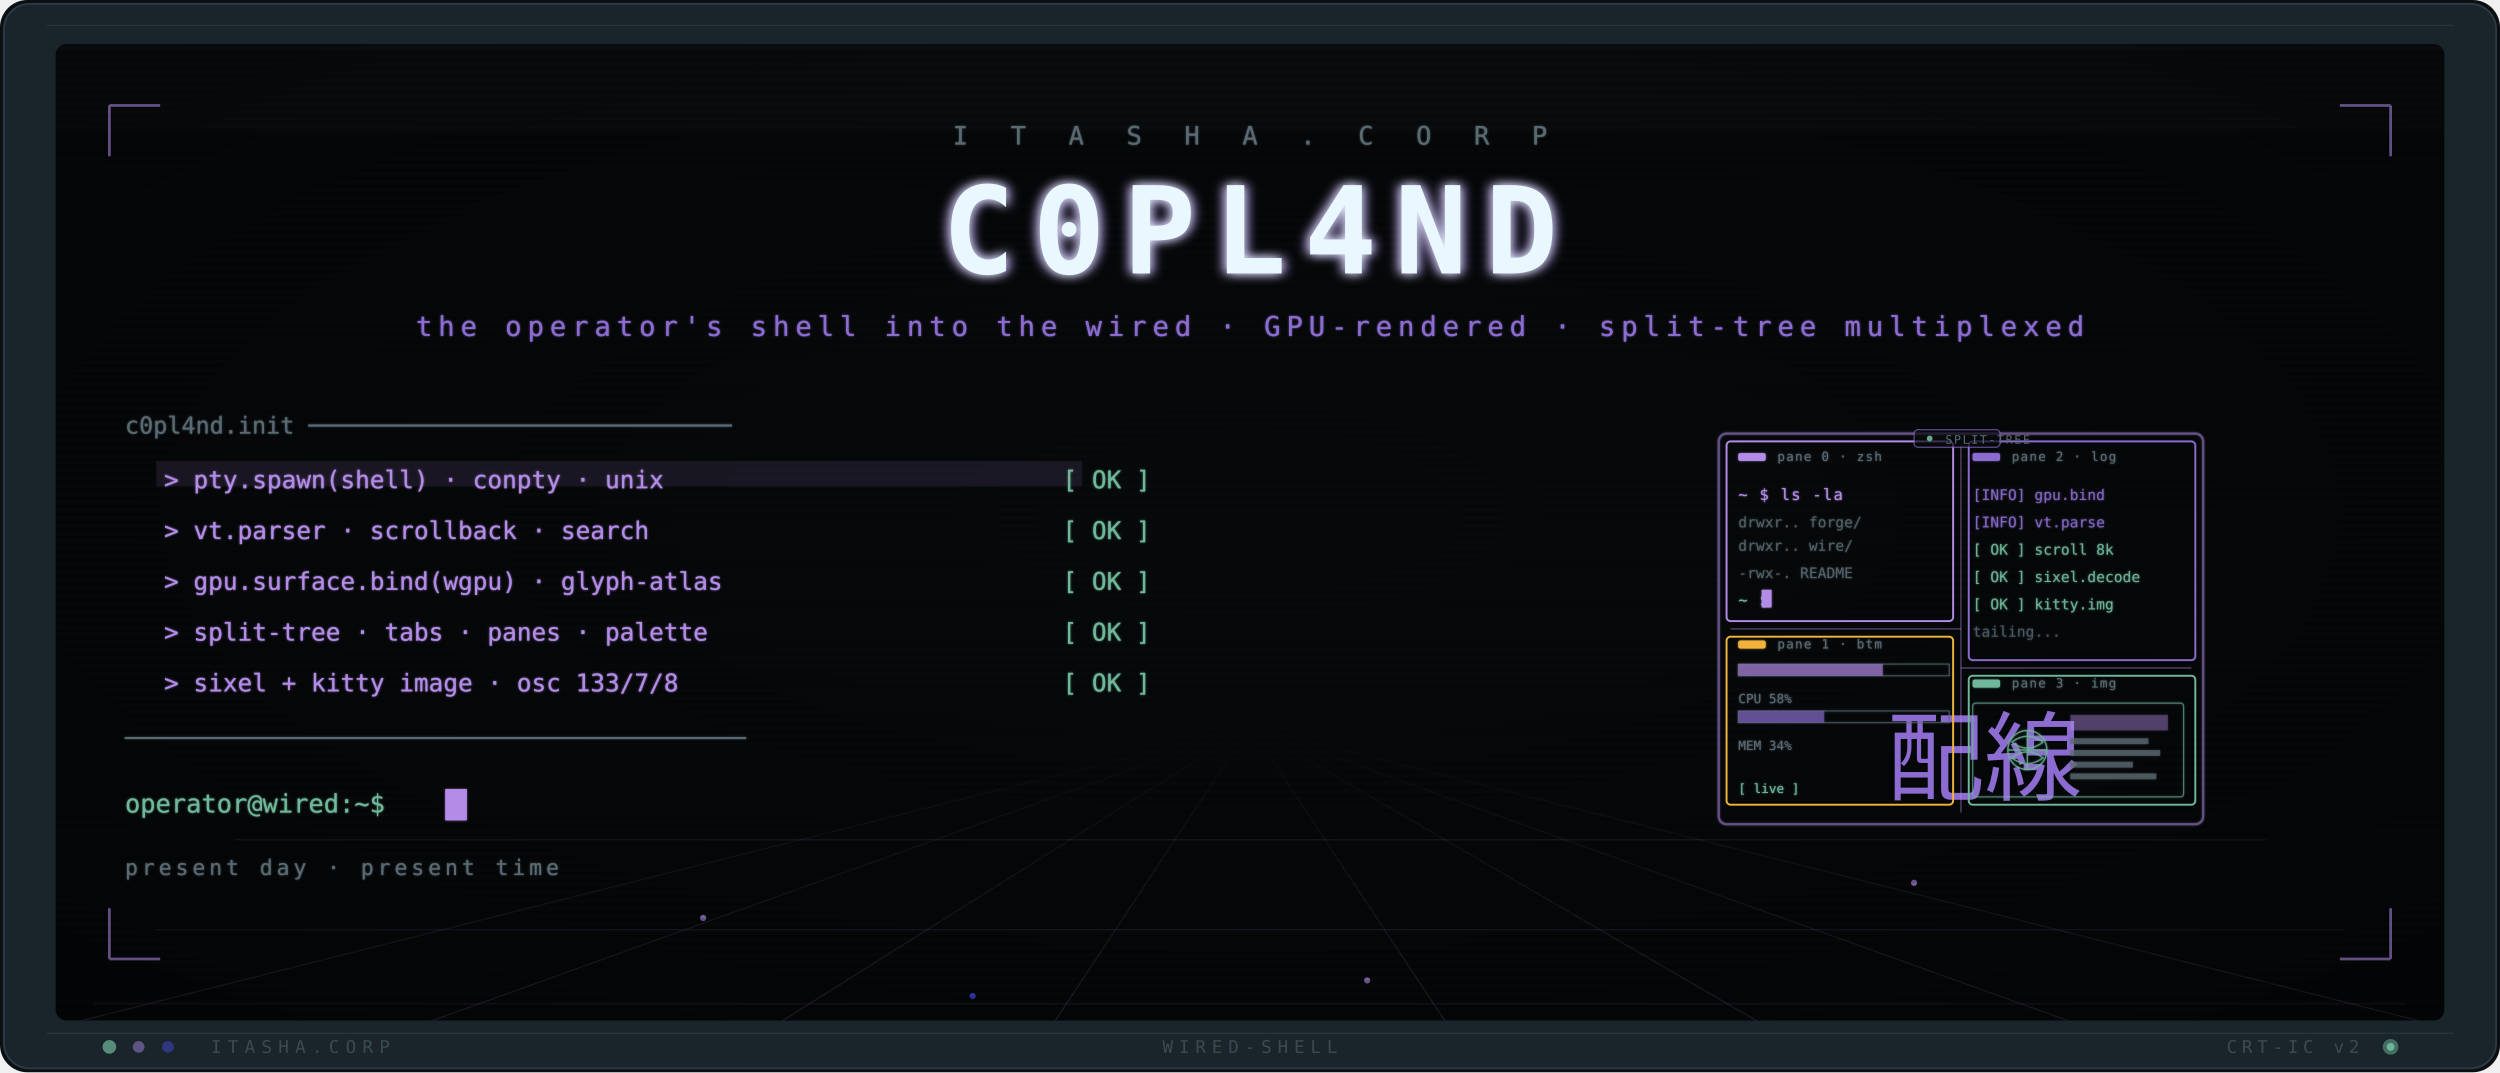
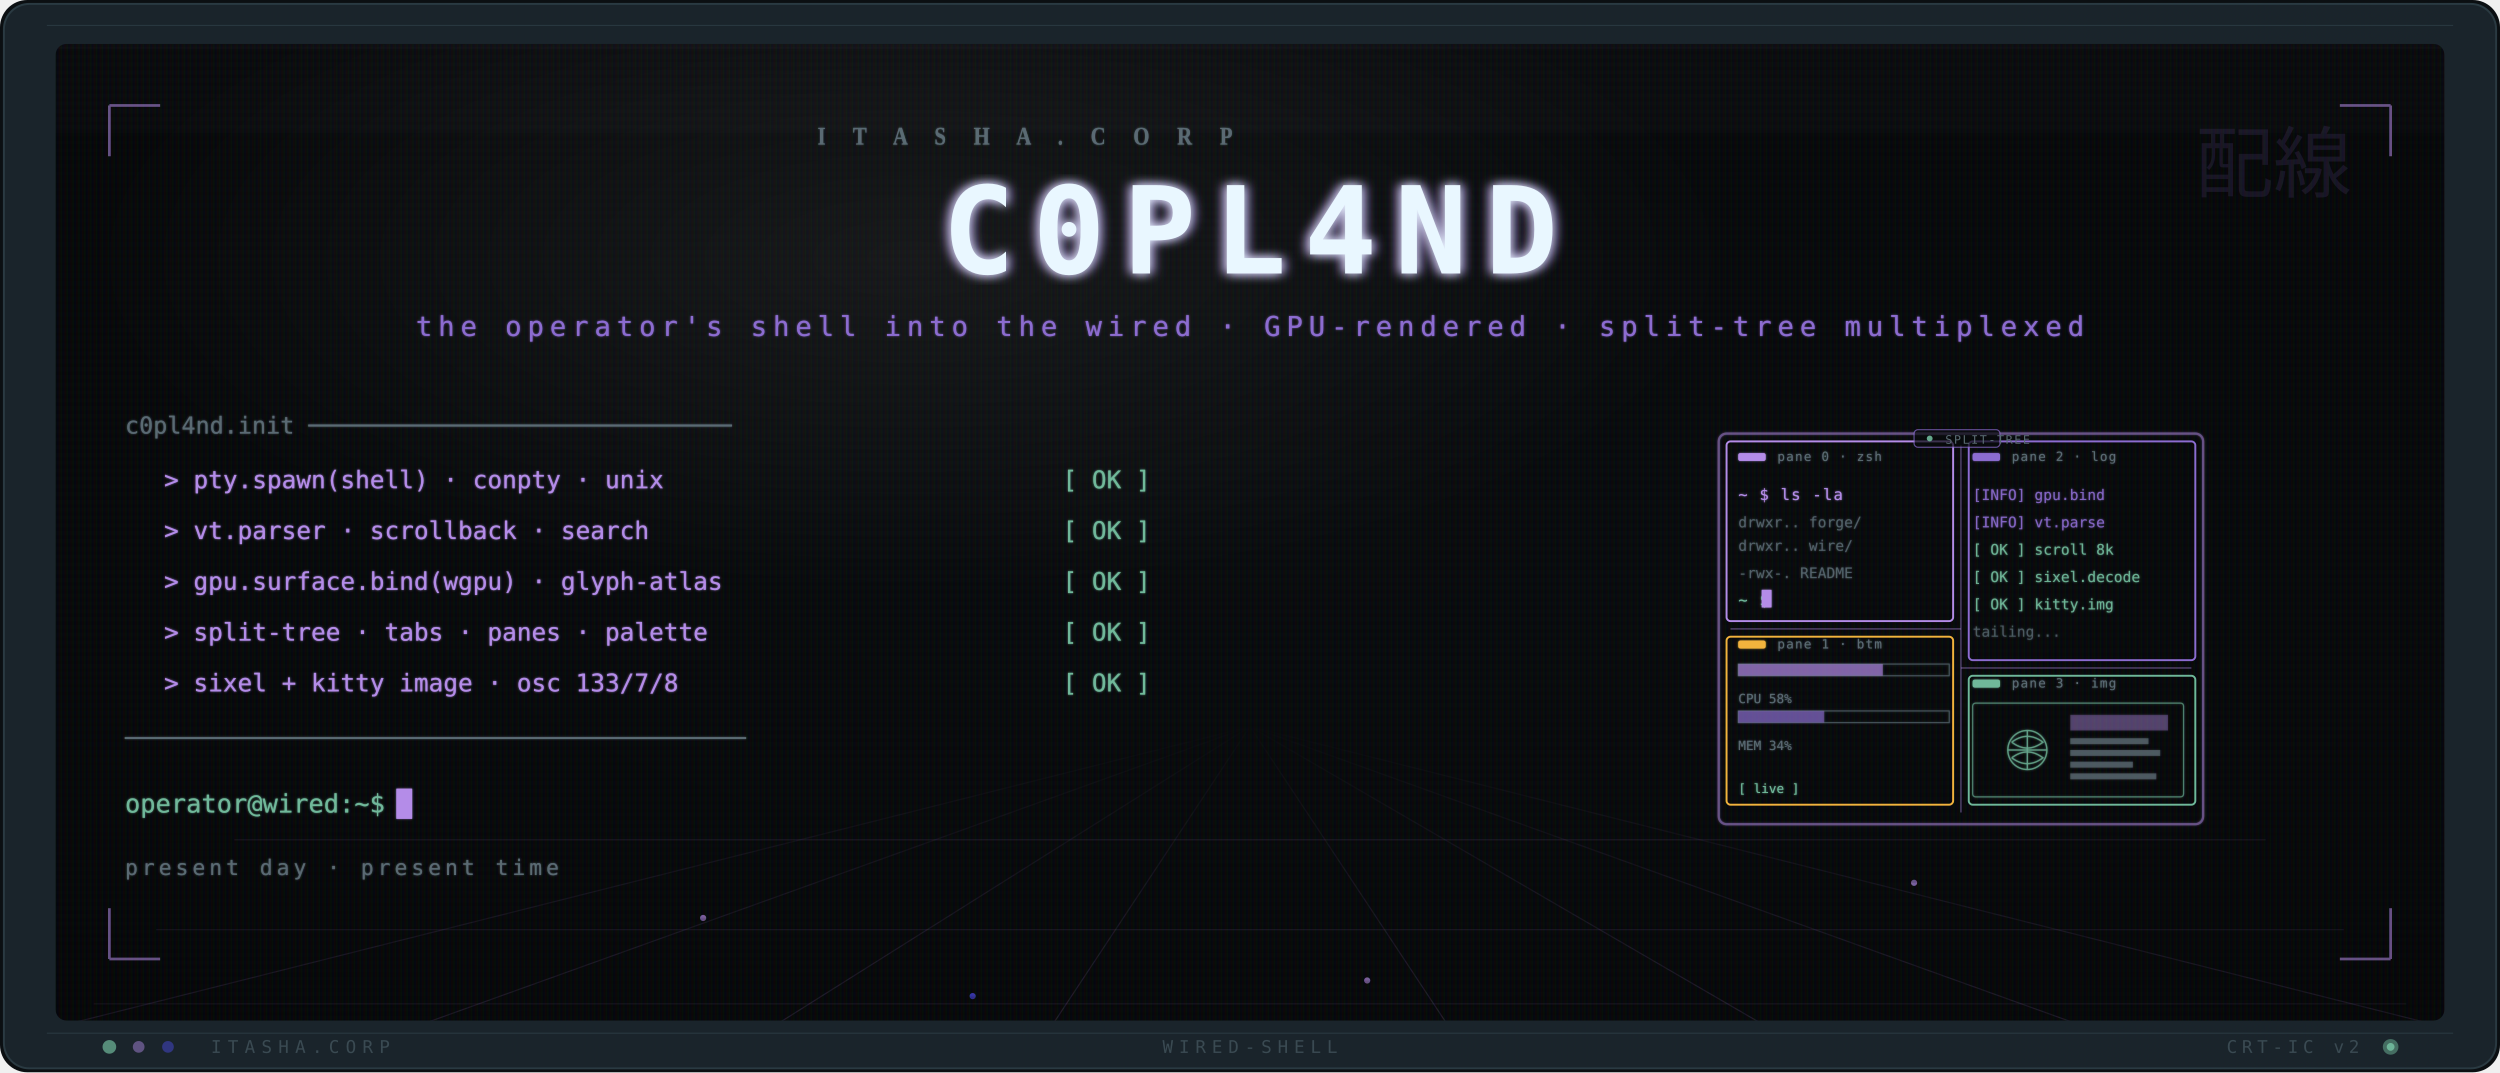
<svg xmlns="http://www.w3.org/2000/svg" viewBox="0 0 1280 549" width="1280" height="549" role="img" aria-label="C0PL4ND — a cross-platform GPU terminal with split-tree multiplexing, the operator's shell into the wired">
  <defs>
    <pattern id="scan" patternUnits="userSpaceOnUse" width="1280" height="4">
      <rect width="1280" height="2" fill="transparent" />
      <rect y="2" width="1280" height="2" fill="rgba(0,0,0,0.16)" />
    </pattern>
    <radialGradient id="vig" cx="50%" cy="48%" r="72%">
      <stop offset="0%" stop-color="transparent" />
      <stop offset="100%" stop-color="rgba(0,0,0,0.5)" />
    </radialGradient>
    <linearGradient id="grid" x1="0" y1="0" x2="0" y2="1">
      <stop offset="0%" stop-color="#B48CE8" stop-opacity="0" />
      <stop offset="100%" stop-color="#B48CE8" stop-opacity="0.5" />
    </linearGradient>
    <filter id="phos">
      <feGaussianBlur in="SourceGraphic" stdDeviation="0.7" result="b" />
      <feMerge>
        <feMergeNode in="b" />
        <feMergeNode in="SourceGraphic" />
      </feMerge>
    </filter>
    <filter id="soft">
      <feGaussianBlur stdDeviation="2.4" />
    </filter>
    <filter id="glow">
      <feGaussianBlur stdDeviation="2.6" result="b" />
      <feMerge>
        <feMergeNode in="b" />
        <feMergeNode in="SourceGraphic" />
      </feMerge>
    </filter>
    <clipPath id="sc">
      <rect x="28" y="22" width="1224" height="501" rx="6" />
    </clipPath>
+     <radialGradient id="glass" cx="36%" cy="22%" r="62%">
+       <stop offset="0%" stop-color="#ffffff" stop-opacity="0.06" />
+       <stop offset="55%" stop-color="#ffffff" stop-opacity="0" />
+     </radialGradient>
+     <pattern id="phosmask" width="3" height="1" patternUnits="userSpaceOnUse">
+       <rect width="1" height="1" x="0" fill="#ff2a2a" />
+       <rect width="1" height="1" x="1" fill="#2aff2a" />
+       <rect width="1" height="1" x="2" fill="#2a2aff" />
+     </pattern>
  </defs>
  <style>
    text { font-family: 'SF Mono','Fira Code','Cascadia Code','JetBrains Mono',Consolas,monospace; }
    @keyframes sweep { 0% { transform: translateY(0); } 100% { transform: translateY(501px); } }
    @keyframes flicker { 0%,96%,100% { opacity: 1; } 97% { opacity: 0.97; } 98% { opacity: 0.995; } }
    @keyframes bootReveal { 0% { opacity: 0; } 100% { opacity: 0.92; } }
    @keyframes curBlink { 0%,50% { opacity: 1; } 51%,100% { opacity: 0; } }
    @keyframes heartbeat { 0%,100% { transform: scale(1); opacity: 0.55; } 15% { transform: scale(1.3); opacity: 0.95; } 30% { transform: scale(1); opacity: 0.55; } 50% { transform: scale(1.1); opacity: 0.8; } }
    @keyframes edgeGlow { 0% { stroke-dashoffset: 3450; } 100% { stroke-dashoffset: 0; } }
    @keyframes phosphorBloom { 0%,100% { opacity: 0; } 50% { opacity: 0.02; } }
    @keyframes nodeBlink { 0%,100% { opacity: 0.9; } 50% { opacity: 0.35; } }
    @keyframes kanjiPulse { 0%,100% { opacity: 0.1; } 50% { opacity: 0.2; } }
    @keyframes rollBar { 0% { transform: translateY(-70px); } 100% { transform: translateY(540px); } }
    @keyframes dataBlink { 0%,100% { opacity: 0.12; } 50% { opacity: 0.7; } }
    @keyframes titleGlitch { 0%,90%,100% { transform: translate(0,0); } 91% { transform: translate(-2px,1px); } 94% { transform: translate(2px,-1px); } 97% { transform: translate(-1px,0); } }
    @keyframes paneFocus { 0%,100% { opacity: 0.4; } 50% { opacity: 1; } }
    @keyframes paneRing { 0%,18%,100% { opacity: 0; } 6% { opacity: 0.5; } }
    @keyframes liveBlink { 0%,100% { opacity: 0.5; } 50% { opacity: 1; } }
-     @keyframes readHead { 0% { transform: translateY(0); opacity: 0; } 12% { opacity: 0.5; } 88% { opacity: 0.5; } 100% { transform: translateY(132px); opacity: 0; } }
    @keyframes okPulse { 0%,100% { opacity: 0.5; } 50% { opacity: 1; } }
+     @keyframes linePulse { 0%,100% { opacity: 0.8; } 50% { opacity: 1; } }
    @keyframes titleBreathe { 0%,100% { opacity: 1; } 50% { opacity: 0.85; } }
+     @keyframes crtBlank { 0%,90% { opacity: 0; } 91.5% { opacity: 1; } 97% { opacity: 1; } 98.6% { opacity: 0; } 100% { opacity: 0; } }
+     @keyframes crtLine { 0%,89.5% { opacity: 0; transform: scaleY(1); } 90.4% { opacity: 0.95; transform: scaleY(0.03); } 91.4% { opacity: 0; transform: scaleY(0.01); } 97.4% { opacity: 0; transform: scaleY(0.02); } 98.2% { opacity: 0.95; transform: scaleY(0.08); } 99.2% { opacity: 0; transform: scaleY(1); } 100% { opacity: 0; } }
    @media (prefers-reduced-motion: reduce) { * { animation: none !important; } }
  </style>
  <rect x="0" y="0" width="1280" height="549" rx="14" fill="#0b0f12" />
  <rect x="2" y="2" width="1276" height="545" rx="13" fill="#1a242b" stroke="#2a3a42" stroke-width="1" />
  <line x1="24" y1="13" x2="1256" y2="13" stroke="#2a3a42" stroke-width="0.5" />
  <line x1="24" y1="529" x2="1256" y2="529" stroke="#2a3a42" stroke-width="0.5" />
  <rect x="28" y="22" width="1224" height="501" rx="6" fill="#070a0c" />
  <g clip-path="url(#sc)">
    <g stroke="url(#grid)" stroke-width="0.6" opacity="0.5">
      <line x1="640" y1="372" x2="40" y2="523" />
      <line x1="640" y1="372" x2="220" y2="523" />
      <line x1="640" y1="372" x2="400" y2="523" />
      <line x1="640" y1="372" x2="540" y2="523" />
      <line x1="640" y1="372" x2="640" y2="523" />
      <line x1="640" y1="372" x2="740" y2="523" />
      <line x1="640" y1="372" x2="900" y2="523" />
      <line x1="640" y1="372" x2="1060" y2="523" />
      <line x1="640" y1="372" x2="1240" y2="523" />
    </g>
    <g stroke="#B48CE8" stroke-width="0.5" opacity="0.2">
      <line x1="120" y1="430" x2="1160" y2="430" />
      <line x1="80" y1="476" x2="1200" y2="476" />
      <line x1="48" y1="514" x2="1232" y2="514" />
    </g>
    <g fill="#B48CE8">
      <circle cx="360" cy="470" r="1.6" style="animation: dataBlink 2.6s ease-in-out 0s infinite;" />
      <circle cx="700" cy="502" r="1.6" style="animation: dataBlink 3.1s ease-in-out 0.8s infinite;" />
      <circle cx="980" cy="452" r="1.6" style="animation: dataBlink 2.4s ease-in-out 1.4s infinite;" />
      <circle cx="498" cy="510" r="1.6" fill="#5050ff" style="animation: dataBlink 3.4s ease-in-out 2s infinite;" />
    </g>
    <rect x="28" y="22" width="1224" height="46" fill="#cdb6ee" opacity="0.035" style="animation: rollBar 7s linear infinite;" />
    <rect x="28" y="22" width="1224" height="3" fill="#B48CE8" opacity="0.05" style="animation: sweep 9s linear infinite;" />
    <rect x="28" y="22" width="1224" height="501" fill="#ffffff" opacity="0" style="animation: phosphorBloom 8s ease-in-out infinite;" />
  </g>
  <rect x="28" y="22" width="1224" height="501" rx="6" fill="url(#scan)" />
  <rect x="28" y="22" width="1224" height="501" rx="6" fill="url(#vig)" />
+   <rect x="28" y="22" width="1224" height="501" rx="6" fill="url(#phosmask)" opacity="0.04" />
+   <rect x="28" y="22" width="1224" height="501" rx="6" fill="url(#glass)" />
  <rect x="28" y="22" width="1224" height="501" rx="6" fill="none" stroke="#B48CE8" stroke-width="1" opacity="0.07" stroke-dasharray="22,3428" style="animation: edgeGlow 11s linear infinite;" />
  <rect x="28" y="22" width="1224" height="501" rx="6" fill="none" stroke="#1a242b" />
  <g stroke="#B48CE8" stroke-width="1.4" fill="none" opacity="0.55">
    <path d="M56 54 h26 M56 54 v26" />
    <path d="M1224 54 h-26 M1224 54 v26" />
    <path d="M56 491 h26 M56 491 v-26" />
    <path d="M1224 491 h-26 M1224 491 v-26" />
  </g>
+   <text x="1204" y="98" text-anchor="end" font-size="40" fill="#8c6cd0" opacity="0.13" font-family="'Noto Sans JP','Yu Gothic','Hiragino Sans',sans-serif" style="animation: kanjiPulse 6s ease-in-out infinite;">配線</text>
  <g style="animation: flicker 7s infinite;">
-     <text x="640" y="74" text-anchor="middle" font-size="13" fill="#5a6b73" letter-spacing="7" filter="url(#phos)" style="animation: titleBreathe 6s ease-in-out infinite;">I T A S H A . C O R P</text>
+     <text x="640" y="74" text-anchor="middle" font-size="13" fill="#5a6b73" letter-spacing="7" filter="url(#phos)" style="font-family: 'Times New Roman','Times','Matisse',serif; font-weight: 700; transform: scaleX(0.82); transform-origin: 640px 74px; animation: titleBreathe 6s ease-in-out infinite;">I T A S H A . C O R P</text>
    <g font-size="62" font-weight="bold" letter-spacing="9" text-anchor="middle">
      <text x="643" y="140" fill="#8c6cd0" opacity="0.5" filter="url(#soft)" style="animation: titleGlitch 5.5s steps(1) infinite; transform-origin: 640px 140px;">C0PL4ND</text>
      <text x="637" y="140" fill="#B48CE8" opacity="0.5" filter="url(#soft)" style="animation: titleGlitch 6.3s steps(1) 0.1s infinite; transform-origin: 640px 140px;">C0PL4ND</text>
      <text x="640" y="140" fill="#e9f7ff" filter="url(#glow)" style="animation: titleBreathe 4s ease-in-out infinite;">C0PL4ND</text>
    </g>
    <text x="640" y="172" text-anchor="middle" font-size="14" fill="#8c6cd0" letter-spacing="3" filter="url(#phos)">the operator's shell into the wired · GPU-rendered · split-tree multiplexed</text>
    <g filter="url(#phos)">
-       <rect x="80" y="236" width="474" height="13" fill="#B48CE8" opacity="0.06" style="animation: readHead 4.5s ease-in-out infinite;" />
      <text x="64" y="222" font-size="12" fill="#5a6b73">c0pl4nd.init ──────────────────────────────</text>
-       <text x="84" y="250" font-size="12.5" fill="#B48CE8" style="animation: bootReveal 0.35s ease-out 0.2s both;">&gt; pty.spawn(shell) · conpty · unix</text>
+       <text x="84" y="250" font-size="12.5" fill="#B48CE8" style="animation: bootReveal 0.35s ease-out 0.2s both;, linePulse 3.6s ease-in-out 0.0s infinite">&gt; pty.spawn(shell) · conpty · unix</text>
      <text x="544" y="250" font-size="12.5" fill="#6fb89a" style="animation: bootReveal 0.35s ease-out 0.2s both, okPulse 2s ease-in-out 0.6s infinite;">[ OK ]</text>
-       <text x="84" y="276" font-size="12.5" fill="#B48CE8" style="animation: bootReveal 0.35s ease-out 0.5s both;">&gt; vt.parser · scrollback · search</text>
+       <text x="84" y="276" font-size="12.5" fill="#B48CE8" style="animation: bootReveal 0.35s ease-out 0.5s both;, linePulse 3.6s ease-in-out 0.4s infinite">&gt; vt.parser · scrollback · search</text>
      <text x="544" y="276" font-size="12.5" fill="#6fb89a" style="animation: bootReveal 0.35s ease-out 0.5s both, okPulse 2s ease-in-out 1.0s infinite;">[ OK ]</text>
-       <text x="84" y="302" font-size="12.5" fill="#B48CE8" style="animation: bootReveal 0.35s ease-out 0.8s both;">&gt; gpu.surface.bind(wgpu) · glyph-atlas</text>
+       <text x="84" y="302" font-size="12.5" fill="#B48CE8" style="animation: bootReveal 0.35s ease-out 0.8s both;, linePulse 3.6s ease-in-out 0.8s infinite">&gt; gpu.surface.bind(wgpu) · glyph-atlas</text>
      <text x="544" y="302" font-size="12.5" fill="#6fb89a" style="animation: bootReveal 0.35s ease-out 0.8s both, okPulse 2s ease-in-out 1.4s infinite;">[ OK ]</text>
-       <text x="84" y="328" font-size="12.5" fill="#B48CE8" style="animation: bootReveal 0.35s ease-out 1.1s both;">&gt; split-tree · tabs · panes · palette</text>
+       <text x="84" y="328" font-size="12.5" fill="#B48CE8" style="animation: bootReveal 0.35s ease-out 1.1s both;, linePulse 3.6s ease-in-out 1.2s infinite">&gt; split-tree · tabs · panes · palette</text>
      <text x="544" y="328" font-size="12.5" fill="#6fb89a" style="animation: bootReveal 0.35s ease-out 1.1s both, okPulse 2s ease-in-out 1.8s infinite;">[ OK ]</text>
-       <text x="84" y="354" font-size="12.5" fill="#B48CE8" style="animation: bootReveal 0.35s ease-out 1.4s both;">&gt; sixel + kitty image · osc 133/7/8</text>
+       <text x="84" y="354" font-size="12.5" fill="#B48CE8" style="animation: bootReveal 0.35s ease-out 1.4s both;, linePulse 3.6s ease-in-out 1.6s infinite">&gt; sixel + kitty image · osc 133/7/8</text>
      <text x="544" y="354" font-size="12.5" fill="#6fb89a" style="animation: bootReveal 0.35s ease-out 1.4s both, okPulse 2s ease-in-out 2.2s infinite;">[ OK ]</text>
      <text x="64" y="382" font-size="12" fill="#5a6b73">────────────────────────────────────────────</text>
-       <text x="64" y="416" font-size="13" fill="#6fb89a">operator@wired:~$</text>
-       <rect x="228" y="404" width="11" height="16" fill="#B48CE8" style="animation: curBlink 1.1s step-end infinite;" />
+       <text x="64" y="416" font-size="13" fill="#6fb89a">operator@wired:~$<tspan dx="6" fill="#B48CE8" style="animation: curBlink 1.1s step-end infinite;">█</tspan>
+       </text>
      <text x="64" y="448" font-size="11" fill="#5a6b73" letter-spacing="2">present day · present time</text>
    </g>
    <g transform="translate(880, 222)" style="animation: flicker 9s infinite;">
-       <text x="86" y="184" fill="#8c6cd0" font-size="50" font-family="'Noto Sans JP','Yu Gothic',sans-serif" style="animation: kanjiPulse 6s ease-in-out infinite;">配線</text>
      <rect x="0" y="0" width="248" height="200" rx="4" fill="none" stroke="#B48CE8" stroke-width="1.1" opacity="0.55" filter="url(#phos)" />
      <line x1="124" y1="6" x2="124" y2="194" stroke="#B48CE8" stroke-width="0.7" opacity="0.45" />
      <line x1="6" y1="100" x2="124" y2="100" stroke="#B48CE8" stroke-width="0.7" opacity="0.45" />
      <line x1="124" y1="120" x2="242" y2="120" stroke="#B48CE8" stroke-width="0.7" opacity="0.45" />
      <rect x="4" y="4" width="116" height="92" rx="2" fill="none" stroke="#B48CE8" stroke-width="1" style="animation: paneRing 5.2s ease-in-out 0s infinite;" />
      <rect x="4" y="104" width="116" height="86" rx="2" fill="none" stroke="#f2b33d" stroke-width="1" style="animation: paneRing 5.2s ease-in-out 1.3s infinite;" />
      <rect x="128" y="4" width="116" height="112" rx="2" fill="none" stroke="#8c6cd0" stroke-width="1" style="animation: paneRing 5.2s ease-in-out 2.6s infinite;" />
      <rect x="128" y="124" width="116" height="66" rx="2" fill="none" stroke="#6fb89a" stroke-width="1" style="animation: paneRing 5.2s ease-in-out 3.9s infinite;" />
      <g filter="url(#phos)">
        <rect x="10" y="10" width="14" height="4" rx="1" fill="#B48CE8" style="animation: paneFocus 5.2s ease-in-out 0s infinite;" />
        <text x="30" y="14" font-size="6.5" fill="#5a6b73" letter-spacing="0.6">pane 0 · zsh</text>
        <text x="10" y="34" font-size="8" fill="#B48CE8" letter-spacing="0.6">~ $ ls -la</text>
        <text x="10" y="48" font-size="7.5" fill="#5a6b73" opacity="0.8">drwxr.. forge/</text>
        <text x="10" y="60" font-size="7.5" fill="#5a6b73" opacity="0.8">drwxr.. wire/</text>
        <text x="10" y="74" font-size="7.5" fill="#5a6b73" opacity="0.8">-rwx-. README</text>
        <text x="10" y="88" font-size="8" fill="#6fb89a" letter-spacing="0.6">~ $</text>
        <rect x="22" y="80" width="5" height="9" fill="#B48CE8" style="animation: curBlink 1.1s step-end infinite;" />
      </g>
      <g filter="url(#phos)">
        <rect x="10" y="106" width="14" height="4" rx="1" fill="#f2b33d" style="animation: paneFocus 5.2s ease-in-out 1.3s infinite;" />
        <text x="30" y="110" font-size="6.5" fill="#5a6b73" letter-spacing="0.6">pane 1 · btm</text>
        <rect x="10" y="118" width="108" height="6" fill="none" stroke="#5a6b73" stroke-width="0.5" opacity="0.7" />
        <rect x="10" y="118" width="74" height="6" fill="#B48CE8" opacity="0.45" />
        <text x="10" y="138" font-size="6.5" fill="#5a6b73">CPU 58%</text>
        <rect x="10" y="142" width="108" height="6" fill="none" stroke="#5a6b73" stroke-width="0.5" opacity="0.7" />
        <rect x="10" y="142" width="44" height="6" fill="#8c6cd0" opacity="0.45" />
        <text x="10" y="162" font-size="6.5" fill="#5a6b73">MEM 34%</text>
        <text x="10" y="184" font-size="6.5" fill="#6fb89a" style="animation: liveBlink 1.8s ease-in-out infinite;">[ live ]</text>
      </g>
      <g filter="url(#phos)">
        <rect x="130" y="10" width="14" height="4" rx="1" fill="#8c6cd0" style="animation: paneFocus 5.2s ease-in-out 2.6s infinite;" />
        <text x="150" y="14" font-size="6.5" fill="#5a6b73" letter-spacing="0.6">pane 2 · log</text>
        <text x="130" y="34" font-size="7.5" fill="#8c6cd0" opacity="0.85">[INFO] gpu.bind</text>
        <text x="130" y="48" font-size="7.5" fill="#8c6cd0" opacity="0.85">[INFO] vt.parse</text>
        <text x="130" y="62" font-size="7.5" fill="#6fb89a" opacity="0.9">[ OK ] scroll 8k</text>
        <text x="130" y="76" font-size="7.5" fill="#6fb89a" opacity="0.9">[ OK ] sixel.decode</text>
        <text x="130" y="90" font-size="7.5" fill="#6fb89a" opacity="0.9">[ OK ] kitty.img</text>
        <text x="130" y="104" font-size="7.5" fill="#5a6b73" opacity="0.7">tailing...</text>
      </g>
      <g filter="url(#phos)">
        <rect x="130" y="126" width="14" height="4" rx="1" fill="#6fb89a" style="animation: paneFocus 5.2s ease-in-out 3.9s infinite;" />
        <text x="150" y="130" font-size="6.5" fill="#5a6b73" letter-spacing="0.6">pane 3 · img</text>
        <rect x="130" y="138" width="108" height="48" rx="1.5" fill="none" stroke="#6fb89a" stroke-width="0.6" opacity="0.55" />
        <g opacity="0.7" stroke="#6fb89a" stroke-width="0.7" fill="none">
          <circle cx="158" cy="162" r="10" />
          <line x1="148" y1="162" x2="168" y2="162" />
          <line x1="158" y1="152" x2="158" y2="172" />
          <path d="M150 158 q8 -6 16 0 q-8 6 -16 0" />
          <path d="M150 166 q8 -6 16 0 q-8 6 -16 0" />
        </g>
        <g transform="translate(180, 144)">
          <rect x="0" y="0" width="50" height="8" fill="#B48CE8" opacity="0.25" />
          <rect x="0" y="12" width="40" height="3" fill="#5a6b73" opacity="0.6" />
          <rect x="0" y="18" width="46" height="3" fill="#5a6b73" opacity="0.6" />
          <rect x="0" y="24" width="32" height="3" fill="#5a6b73" opacity="0.6" />
          <rect x="0" y="30" width="44" height="3" fill="#5a6b73" opacity="0.6" />
        </g>
      </g>
      <g transform="translate(122, -2)">
        <rect x="-22" y="0" width="44" height="9" rx="2" fill="#070a0c" stroke="#8c6cd0" stroke-width="0.6" opacity="0.7" />
        <circle cx="-14" cy="4.5" r="1.5" fill="#6fb89a" opacity="0.9" style="animation: nodeBlink 2s ease-in-out infinite;" />
        <text x="-6" y="7.2" font-size="6" fill="#5a6b73" letter-spacing="0.8">SPLIT-TREE</text>
      </g>
    </g>
  </g>
  <g>
    <circle cx="56" cy="536" r="3.5" fill="#6fb89a" opacity="0.7" style="animation: heartbeat 2.4s ease-in-out infinite; transform-origin: 56px 536px;" />
    <circle cx="71" cy="536" r="3" fill="#B48CE8" opacity="0.45" />
    <circle cx="86" cy="536" r="3" fill="#5050ff" opacity="0.4" />
    <text x="108" y="536" font-size="9" fill="#3a4a52" letter-spacing="3.2" dominant-baseline="central">ITASHA.CORP</text>
    <text x="640" y="536" font-size="9" fill="#3a4a52" letter-spacing="3" dominant-baseline="central" text-anchor="middle">WIRED-SHELL</text>
    <text x="1208" y="536" font-size="9" fill="#3a4a52" letter-spacing="2.4" dominant-baseline="central" text-anchor="end">CRT-IC v2</text>
    <circle cx="1224" cy="536" r="4" fill="#6fb89a" opacity="0.5" />
    <circle cx="1224" cy="536" r="2" fill="#6fb89a" opacity="0.95" style="animation: heartbeat 2.4s ease-in-out infinite; transform-origin: 1224px 536px;" />
  </g>
+   <rect x="28" y="22" width="1224" height="501" rx="6" fill="#050608" opacity="0" style="animation: crtBlank 14s ease-in-out infinite;" />
+   <rect x="28" y="271.0" width="1224" height="3" fill="#e9f7ff" opacity="0" style="animation: crtLine 14s ease-in-out infinite; transform-origin: 640px 272.5px;" />
</svg>
